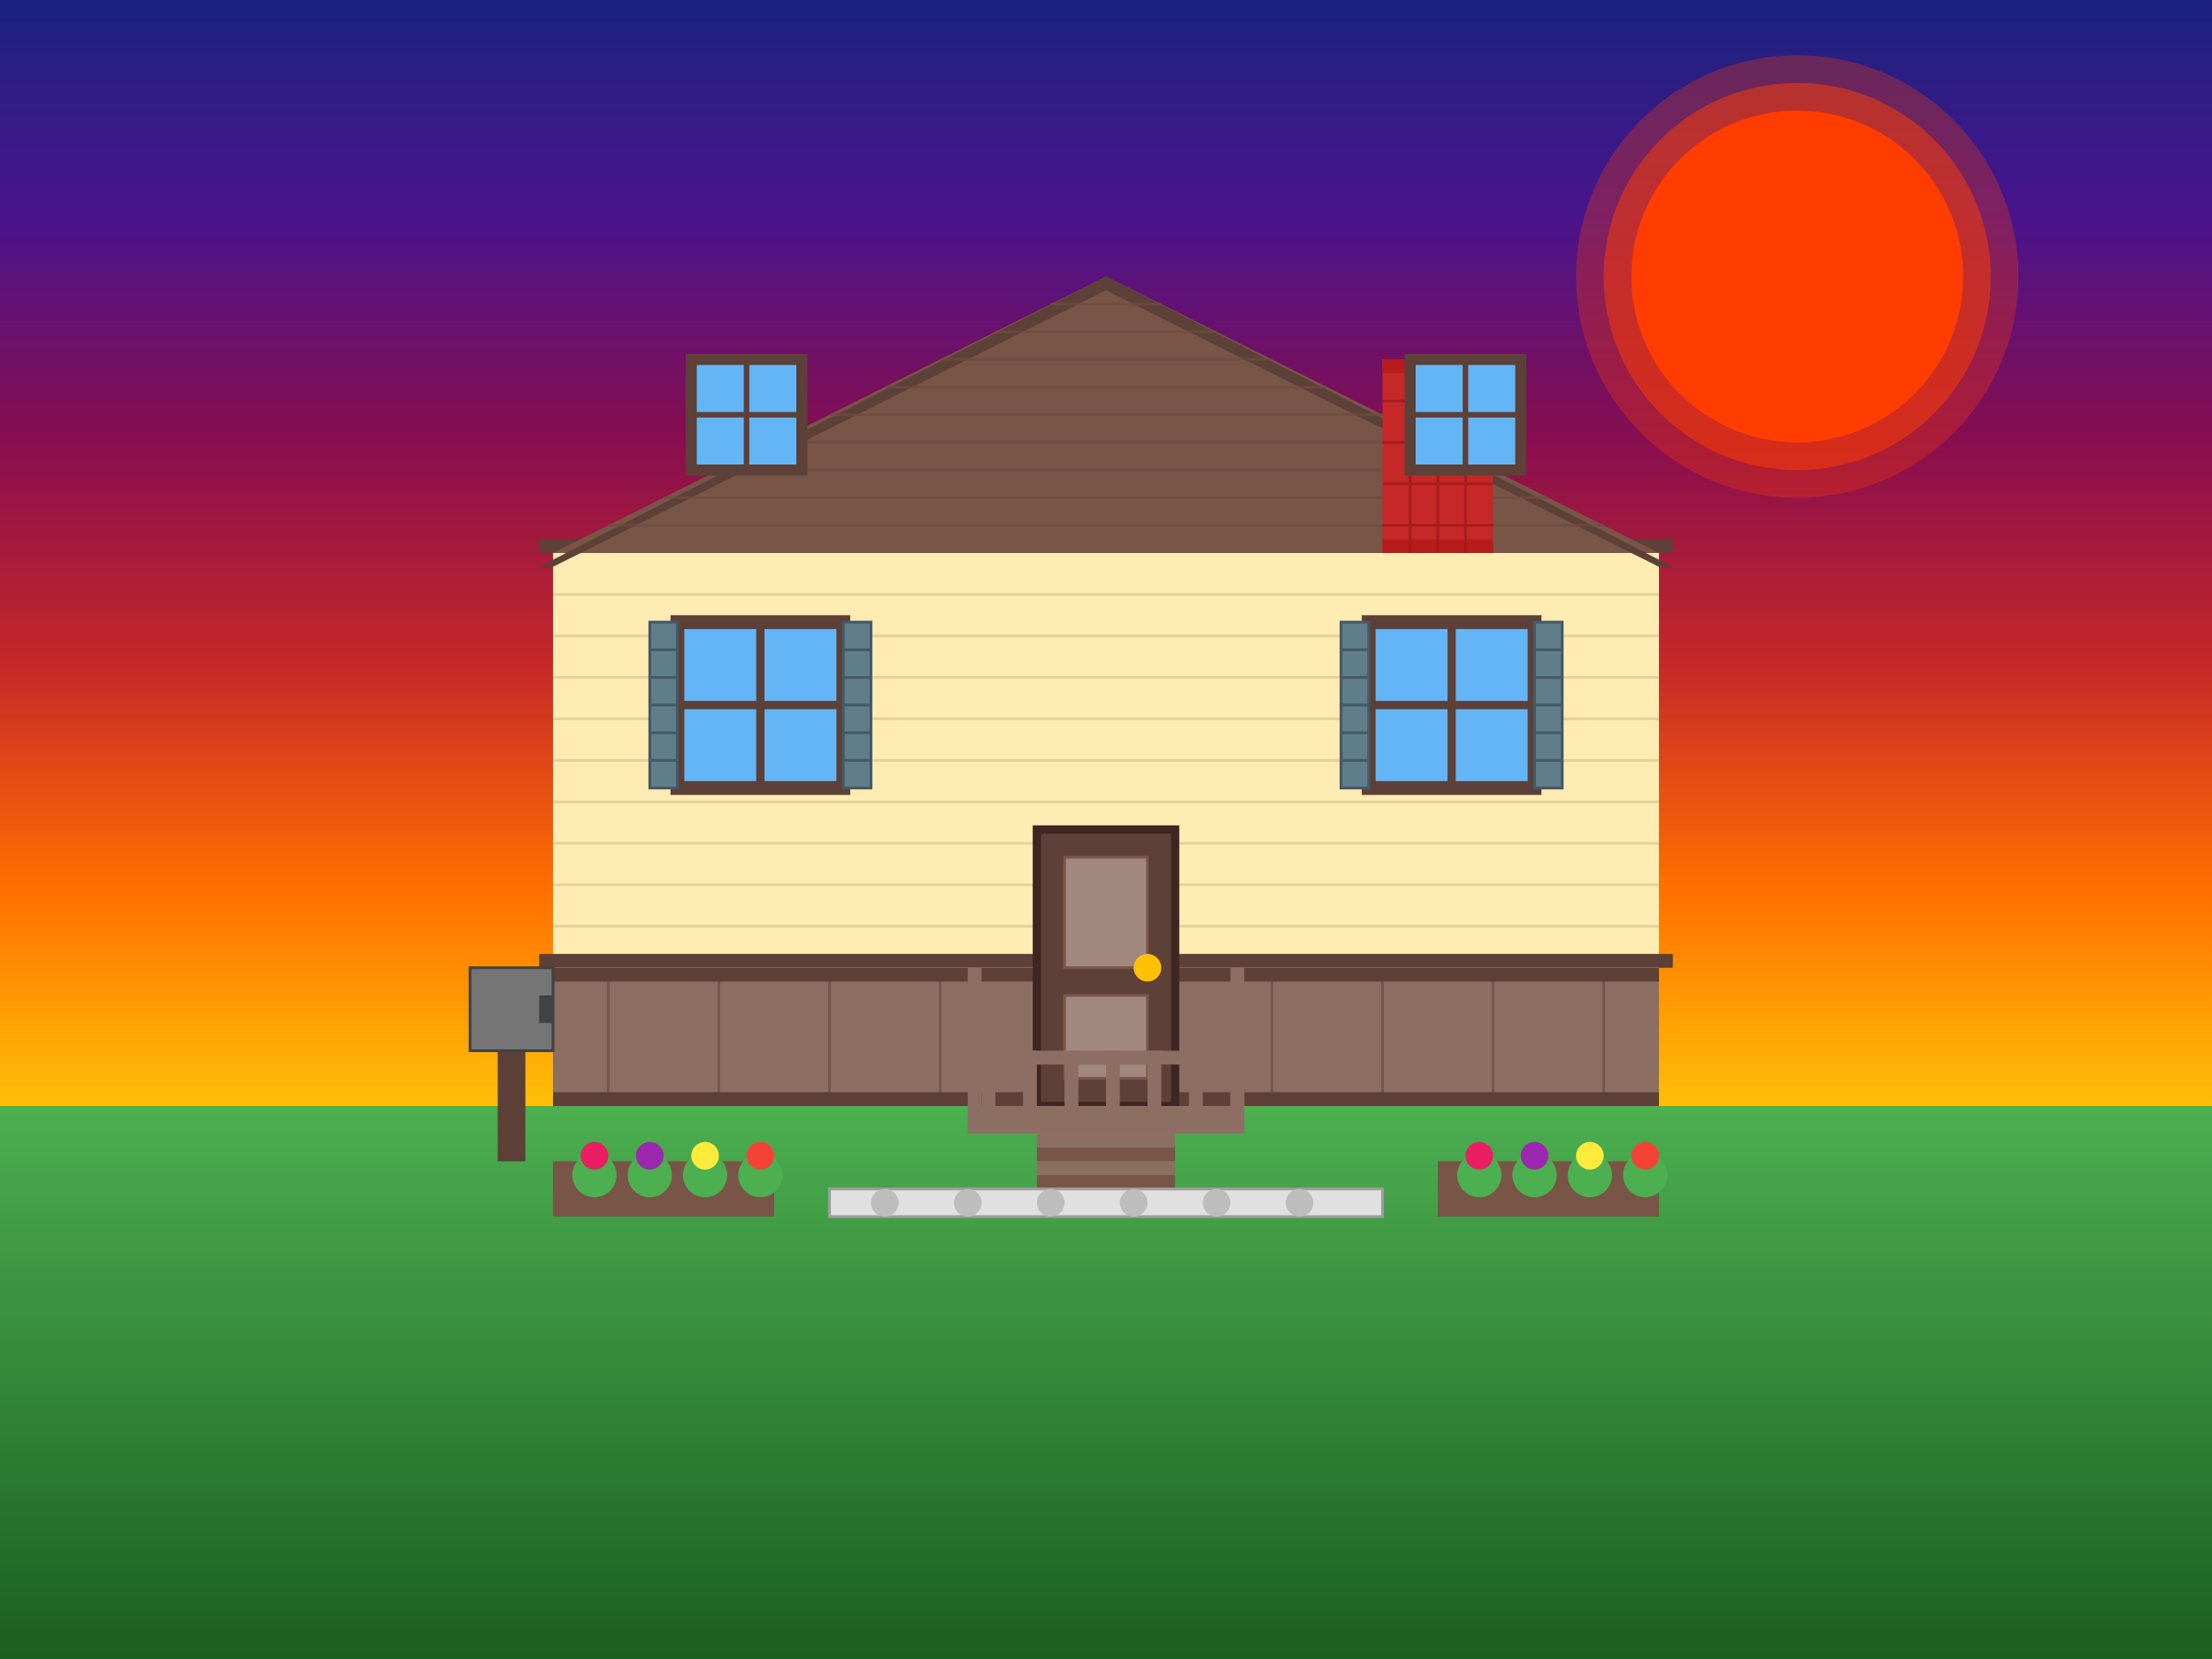
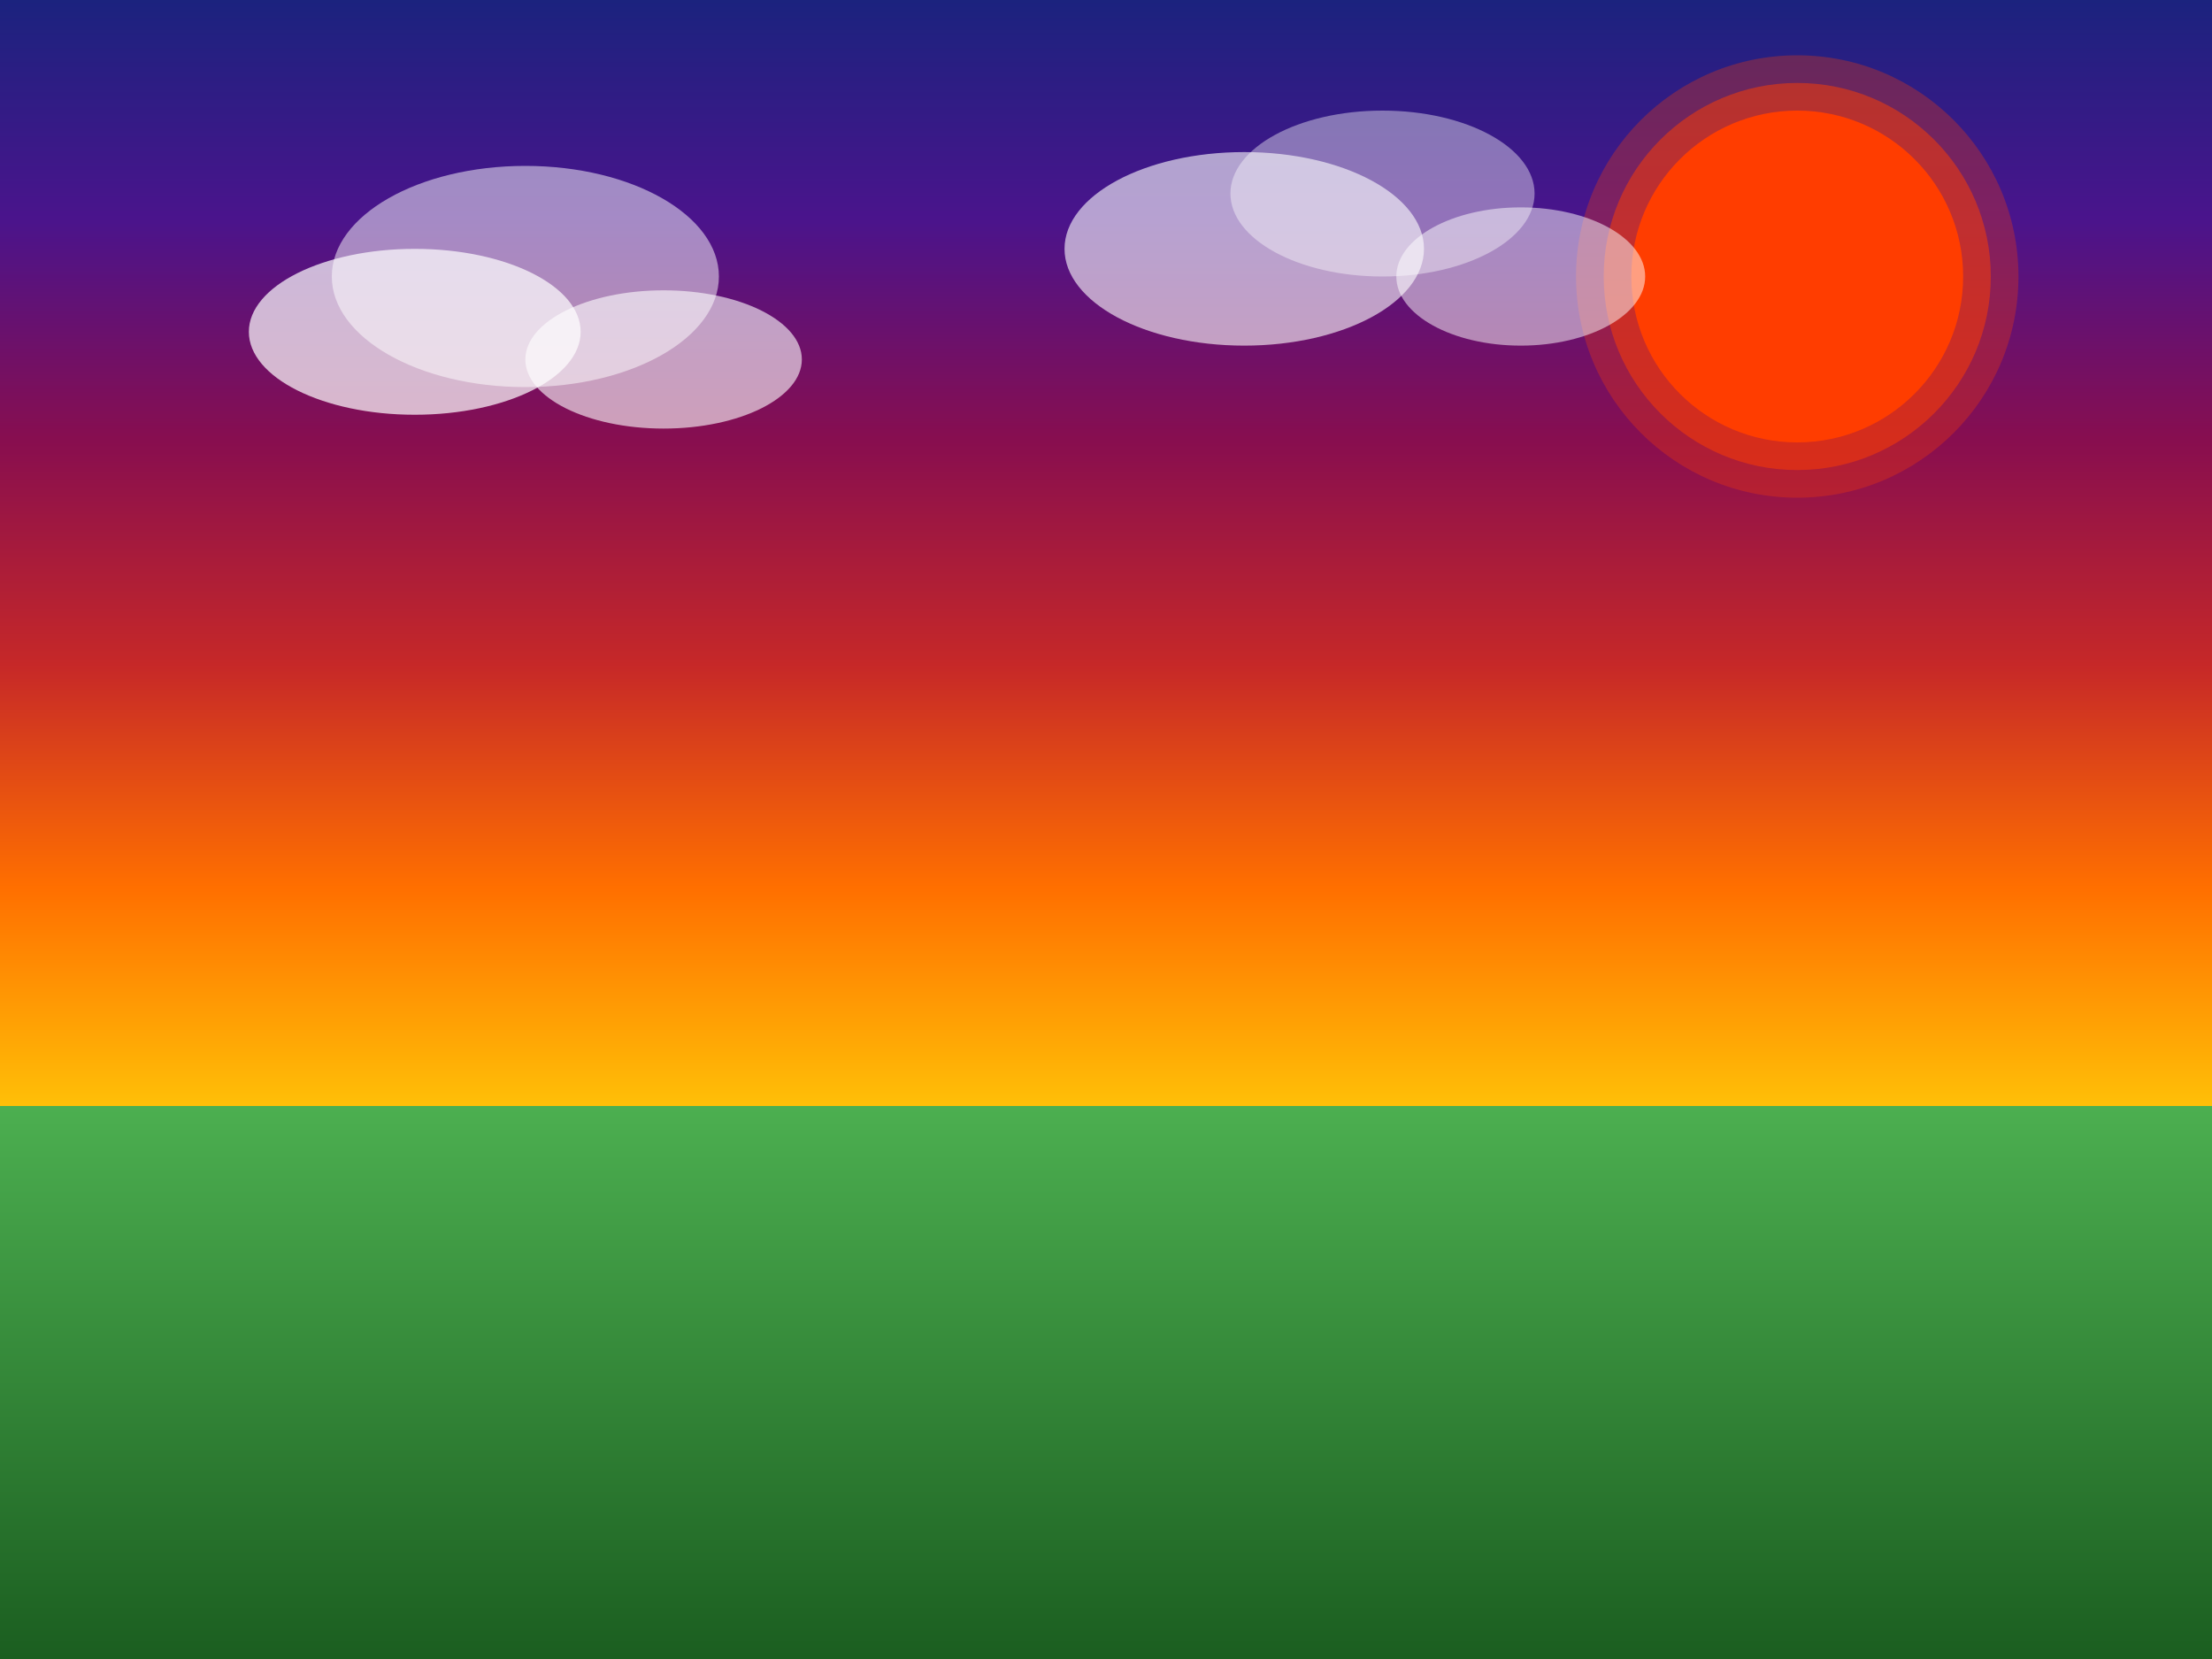
<svg xmlns="http://www.w3.org/2000/svg" viewBox="0 0 800 600">
  <g id="environment-layer">
    <linearGradient id="sunset-gradient" x1="0%" y1="0%" x2="0%" y2="100%">
      <stop offset="0%" style="stop-color:#1A237E" />
      <stop offset="20%" style="stop-color:#4A148C" />
      <stop offset="40%" style="stop-color:#880E4F" />
      <stop offset="60%" style="stop-color:#C62828" />
      <stop offset="80%" style="stop-color:#FF6F00" />
      <stop offset="100%" style="stop-color:#FFC107" />
    </linearGradient>
    <rect width="800" height="400" fill="url(#sunset-gradient)" />
    <circle cx="650" cy="100" r="60" fill="#FF3D00" />
    <circle cx="650" cy="100" r="70" fill="#FF3D00" opacity="0.5" />
    <circle cx="650" cy="100" r="80" fill="#FF3D00" opacity="0.3" />
    <linearGradient id="ground-gradient" x1="0%" y1="0%" x2="0%" y2="100%">
      <stop offset="0%" style="stop-color:#4CAF50" />
      <stop offset="100%" style="stop-color:#1B5E20" />
    </linearGradient>
    <rect y="400" width="800" height="200" fill="url(#ground-gradient)" />
-   </g>
-   <g id="styled-house">
-     <rect x="200" y="350" width="400" height="50" fill="#8D6E63" />
-     <rect x="200" y="350" width="400" height="5" fill="#5D4037" />
-     <rect x="200" y="395" width="400" height="5" fill="#5D4037" />
-     <g stroke="#5D4037" stroke-width="1" opacity="0.5">
-       <line x1="220" y1="350" x2="220" y2="400" />
-       <line x1="260" y1="350" x2="260" y2="400" />
-       <line x1="300" y1="350" x2="300" y2="400" />
-       <line x1="340" y1="350" x2="340" y2="400" />
-       <line x1="380" y1="350" x2="380" y2="400" />
-       <line x1="420" y1="350" x2="420" y2="400" />
-       <line x1="460" y1="350" x2="460" y2="400" />
-       <line x1="500" y1="350" x2="500" y2="400" />
-       <line x1="540" y1="350" x2="540" y2="400" />
-       <line x1="580" y1="350" x2="580" y2="400" />
-     </g>
-     <rect x="200" y="200" width="400" height="150" fill="#FFECB3" />
-     <g stroke="#E6D19A" stroke-width="1">
-       <line x1="200" y1="215" x2="600" y2="215" />
-       <line x1="200" y1="230" x2="600" y2="230" />
-       <line x1="200" y1="245" x2="600" y2="245" />
-       <line x1="200" y1="260" x2="600" y2="260" />
-       <line x1="200" y1="275" x2="600" y2="275" />
-       <line x1="200" y1="290" x2="600" y2="290" />
-       <line x1="200" y1="305" x2="600" y2="305" />
-       <line x1="200" y1="320" x2="600" y2="320" />
-       <line x1="200" y1="335" x2="600" y2="335" />
-     </g>
-     <rect x="195" y="195" width="410" height="5" fill="#5D4037" />
-     <rect x="195" y="345" width="410" height="5" fill="#5D4037" />
-     <polygon points="200,200 400,100 600,200" fill="#795548" />
-     <polygon points="195,205 400,100 605,205 600,205 400,105 200,205" fill="#5D4037" />
-     <g stroke="#6D4C41" stroke-width="1" opacity="0.7">
-       <line x1="220" y1="190" x2="580" y2="190" />
-       <line x1="240" y1="180" x2="560" y2="180" />
-       <line x1="260" y1="170" x2="540" y2="170" />
-       <line x1="280" y1="160" x2="520" y2="160" />
-       <line x1="300" y1="150" x2="500" y2="150" />
-       <line x1="320" y1="140" x2="480" y2="140" />
-       <line x1="340" y1="130" x2="460" y2="130" />
-       <line x1="360" y1="120" x2="440" y2="120" />
-       <line x1="380" y1="110" x2="420" y2="110" />
-     </g>
-     <rect x="500" y="130" width="40" height="70" fill="#C62828" />
-     <rect x="500" y="130" width="40" height="5" fill="#B71C1C" />
-     <rect x="500" y="195" width="40" height="5" fill="#B71C1C" />
-     <g stroke="#9A1818" stroke-width="1" opacity="0.7">
-       <line x1="500" y1="145" x2="540" y2="145" />
-       <line x1="500" y1="160" x2="540" y2="160" />
-       <line x1="500" y1="175" x2="540" y2="175" />
-       <line x1="500" y1="190" x2="540" y2="190" />
-       <line x1="510" y1="130" x2="510" y2="200" />
-       <line x1="520" y1="130" x2="520" y2="200" />
-       <line x1="530" y1="130" x2="530" y2="200" />
-     </g>
-     <rect x="245" y="225" width="60" height="60" fill="#64B5F6" />
-     <rect x="245" y="225" width="60" height="60" stroke="#5D4037" stroke-width="5" fill="none" />
-     <line x1="275" y1="225" x2="275" y2="285" stroke="#5D4037" stroke-width="3" />
-     <line x1="245" y1="255" x2="305" y2="255" stroke="#5D4037" stroke-width="3" />
-     <rect x="235" y="225" width="10" height="60" fill="#607D8B" />
-     <rect x="235" y="225" width="10" height="60" stroke="#455A64" stroke-width="1" fill="none" />
-     <g stroke="#455A64" stroke-width="1">
-       <line x1="235" y1="235" x2="245" y2="235" />
-       <line x1="235" y1="245" x2="245" y2="245" />
-       <line x1="235" y1="255" x2="245" y2="255" />
-       <line x1="235" y1="265" x2="245" y2="265" />
-       <line x1="235" y1="275" x2="245" y2="275" />
-     </g>
-     <rect x="305" y="225" width="10" height="60" fill="#607D8B" />
-     <rect x="305" y="225" width="10" height="60" stroke="#455A64" stroke-width="1" fill="none" />
-     <g stroke="#455A64" stroke-width="1">
-       <line x1="305" y1="235" x2="315" y2="235" />
-       <line x1="305" y1="245" x2="315" y2="245" />
-       <line x1="305" y1="255" x2="315" y2="255" />
-       <line x1="305" y1="265" x2="315" y2="265" />
-       <line x1="305" y1="275" x2="315" y2="275" />
-     </g>
-     <rect x="495" y="225" width="60" height="60" fill="#64B5F6" />
-     <rect x="495" y="225" width="60" height="60" stroke="#5D4037" stroke-width="5" fill="none" />
-     <line x1="525" y1="225" x2="525" y2="285" stroke="#5D4037" stroke-width="3" />
-     <line x1="495" y1="255" x2="555" y2="255" stroke="#5D4037" stroke-width="3" />
-     <rect x="485" y="225" width="10" height="60" fill="#607D8B" />
-     <rect x="485" y="225" width="10" height="60" stroke="#455A64" stroke-width="1" fill="none" />
-     <g stroke="#455A64" stroke-width="1">
-       <line x1="485" y1="235" x2="495" y2="235" />
-       <line x1="485" y1="245" x2="495" y2="245" />
-       <line x1="485" y1="255" x2="495" y2="255" />
-       <line x1="485" y1="265" x2="495" y2="265" />
-       <line x1="485" y1="275" x2="495" y2="275" />
-     </g>
-     <rect x="555" y="225" width="10" height="60" fill="#607D8B" />
-     <rect x="555" y="225" width="10" height="60" stroke="#455A64" stroke-width="1" fill="none" />
-     <g stroke="#455A64" stroke-width="1">
-       <line x1="555" y1="235" x2="565" y2="235" />
-       <line x1="555" y1="245" x2="565" y2="245" />
-       <line x1="555" y1="255" x2="565" y2="255" />
-       <line x1="555" y1="265" x2="565" y2="265" />
-       <line x1="555" y1="275" x2="565" y2="275" />
-     </g>
-     <rect x="250" y="130" width="40" height="40" fill="#64B5F6" />
-     <rect x="250" y="130" width="40" height="40" stroke="#5D4037" stroke-width="4" fill="none" />
-     <line x1="270" y1="130" x2="270" y2="170" stroke="#5D4037" stroke-width="2" />
-     <line x1="250" y1="150" x2="290" y2="150" stroke="#5D4037" stroke-width="2" />
-     <rect x="510" y="130" width="40" height="40" fill="#64B5F6" />
-     <rect x="510" y="130" width="40" height="40" stroke="#5D4037" stroke-width="4" fill="none" />
-     <line x1="530" y1="130" x2="530" y2="170" stroke="#5D4037" stroke-width="2" />
-     <line x1="510" y1="150" x2="550" y2="150" stroke="#5D4037" stroke-width="2" />
-     <rect x="375" y="300" width="50" height="100" fill="#5D4037" />
-     <rect x="375" y="300" width="50" height="100" stroke="#3E2723" stroke-width="3" fill="none" />
-     <rect x="385" y="310" width="30" height="40" fill="#A1887F" />
-     <rect x="385" y="310" width="30" height="40" stroke="#795548" stroke-width="1" fill="none" />
-     <rect x="385" y="360" width="30" height="30" fill="#A1887F" />
-     <rect x="385" y="360" width="30" height="30" stroke="#795548" stroke-width="1" fill="none" />
-     <circle cx="415" cy="350" r="5" fill="#FFC107" />
-     <rect x="350" y="400" width="100" height="10" fill="#8D6E63" />
-     <rect x="350" y="350" width="5" height="50" fill="#8D6E63" />
-     <rect x="445" y="350" width="5" height="50" fill="#8D6E63" />
-     <rect x="350" y="380" width="100" height="5" fill="#8D6E63" />
-     <rect x="355" y="380" width="5" height="20" fill="#8D6E63" />
-     <rect x="370" y="380" width="5" height="20" fill="#8D6E63" />
-     <rect x="385" y="380" width="5" height="20" fill="#8D6E63" />
-     <rect x="400" y="380" width="5" height="20" fill="#8D6E63" />
-     <rect x="415" y="380" width="5" height="20" fill="#8D6E63" />
-     <rect x="430" y="380" width="5" height="20" fill="#8D6E63" />
-     <rect x="445" y="380" width="5" height="20" fill="#8D6E63" />
-     <rect x="375" y="410" width="50" height="5" fill="#8D6E63" />
-     <rect x="375" y="415" width="50" height="5" fill="#795548" />
-     <rect x="375" y="420" width="50" height="5" fill="#8D6E63" />
-     <rect x="375" y="425" width="50" height="5" fill="#795548" />
-     <rect x="300" y="430" width="200" height="10" fill="#E0E0E0" />
-     <rect x="300" y="430" width="200" height="10" stroke="#9E9E9E" stroke-width="1" fill="none" />
-     <circle cx="320" cy="435" r="5" fill="#BDBDBD" />
-     <circle cx="350" cy="435" r="5" fill="#BDBDBD" />
-     <circle cx="380" cy="435" r="5" fill="#BDBDBD" />
-     <circle cx="410" cy="435" r="5" fill="#BDBDBD" />
-     <circle cx="440" cy="435" r="5" fill="#BDBDBD" />
-     <circle cx="470" cy="435" r="5" fill="#BDBDBD" />
-     <rect x="200" y="420" width="80" height="20" fill="#795548" />
-     <g id="left-flowers">
-       <circle cx="215" cy="425" r="8" fill="#4CAF50" />
-       <circle cx="215" cy="418" r="5" fill="#E91E63" />
-       <circle cx="235" cy="425" r="8" fill="#4CAF50" />
-       <circle cx="235" cy="418" r="5" fill="#9C27B0" />
-       <circle cx="255" cy="425" r="8" fill="#4CAF50" />
-       <circle cx="255" cy="418" r="5" fill="#FFEB3B" />
-       <circle cx="275" cy="425" r="8" fill="#4CAF50" />
-       <circle cx="275" cy="418" r="5" fill="#F44336" />
-     </g>
-     <rect x="520" y="420" width="80" height="20" fill="#795548" />
-     <g id="right-flowers">
-       <circle cx="535" cy="425" r="8" fill="#4CAF50" />
-       <circle cx="535" cy="418" r="5" fill="#E91E63" />
-       <circle cx="555" cy="425" r="8" fill="#4CAF50" />
-       <circle cx="555" cy="418" r="5" fill="#9C27B0" />
-       <circle cx="575" cy="425" r="8" fill="#4CAF50" />
-       <circle cx="575" cy="418" r="5" fill="#FFEB3B" />
-       <circle cx="595" cy="425" r="8" fill="#4CAF50" />
-       <circle cx="595" cy="418" r="5" fill="#F44336" />
-     </g>
-     <rect x="180" y="380" width="10" height="40" fill="#5D4037" />
-     <rect x="170" y="350" width="30" height="30" fill="#757575" />
-     <rect x="170" y="350" width="30" height="30" stroke="#424242" stroke-width="1" fill="none" />
-     <rect x="195" y="360" width="5" height="10" fill="#424242" />
+     <ellipse cx="150" cy="120" rx="60" ry="30" fill="white" opacity="0.7" />
+     <ellipse cx="190" cy="100" rx="70" ry="40" fill="white" opacity="0.5" />
+     <ellipse cx="240" cy="130" rx="50" ry="25" fill="white" opacity="0.6" />
+     <ellipse cx="450" cy="90" rx="65" ry="35" fill="white" opacity="0.6" />
+     <ellipse cx="500" cy="70" rx="55" ry="30" fill="white" opacity="0.4" />
+     <ellipse cx="550" cy="100" rx="45" ry="25" fill="white" opacity="0.5" />
  </g>
</svg>
